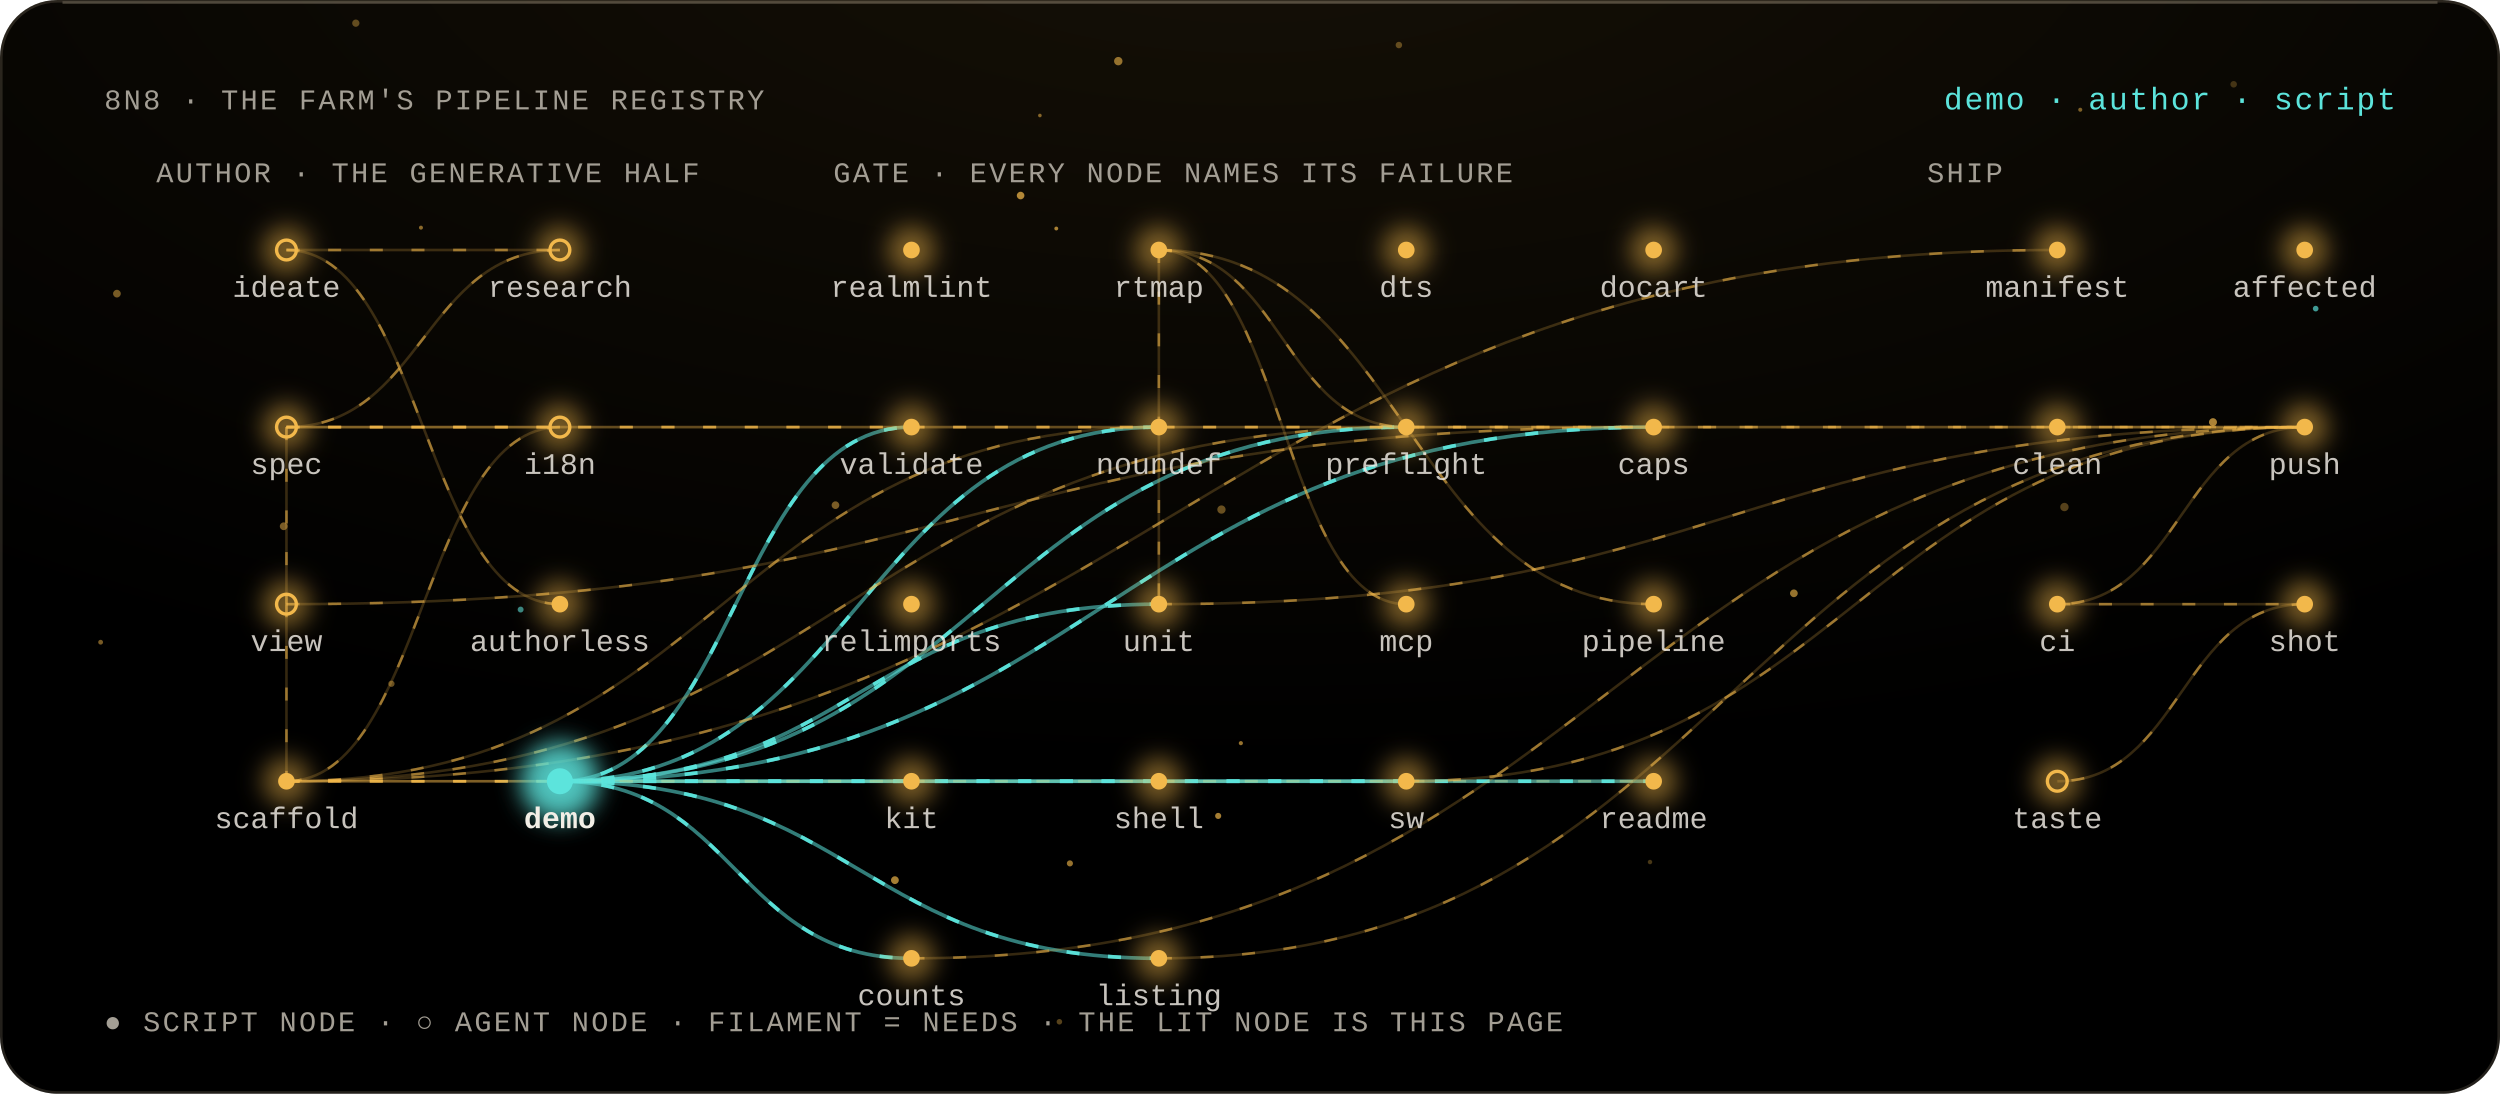
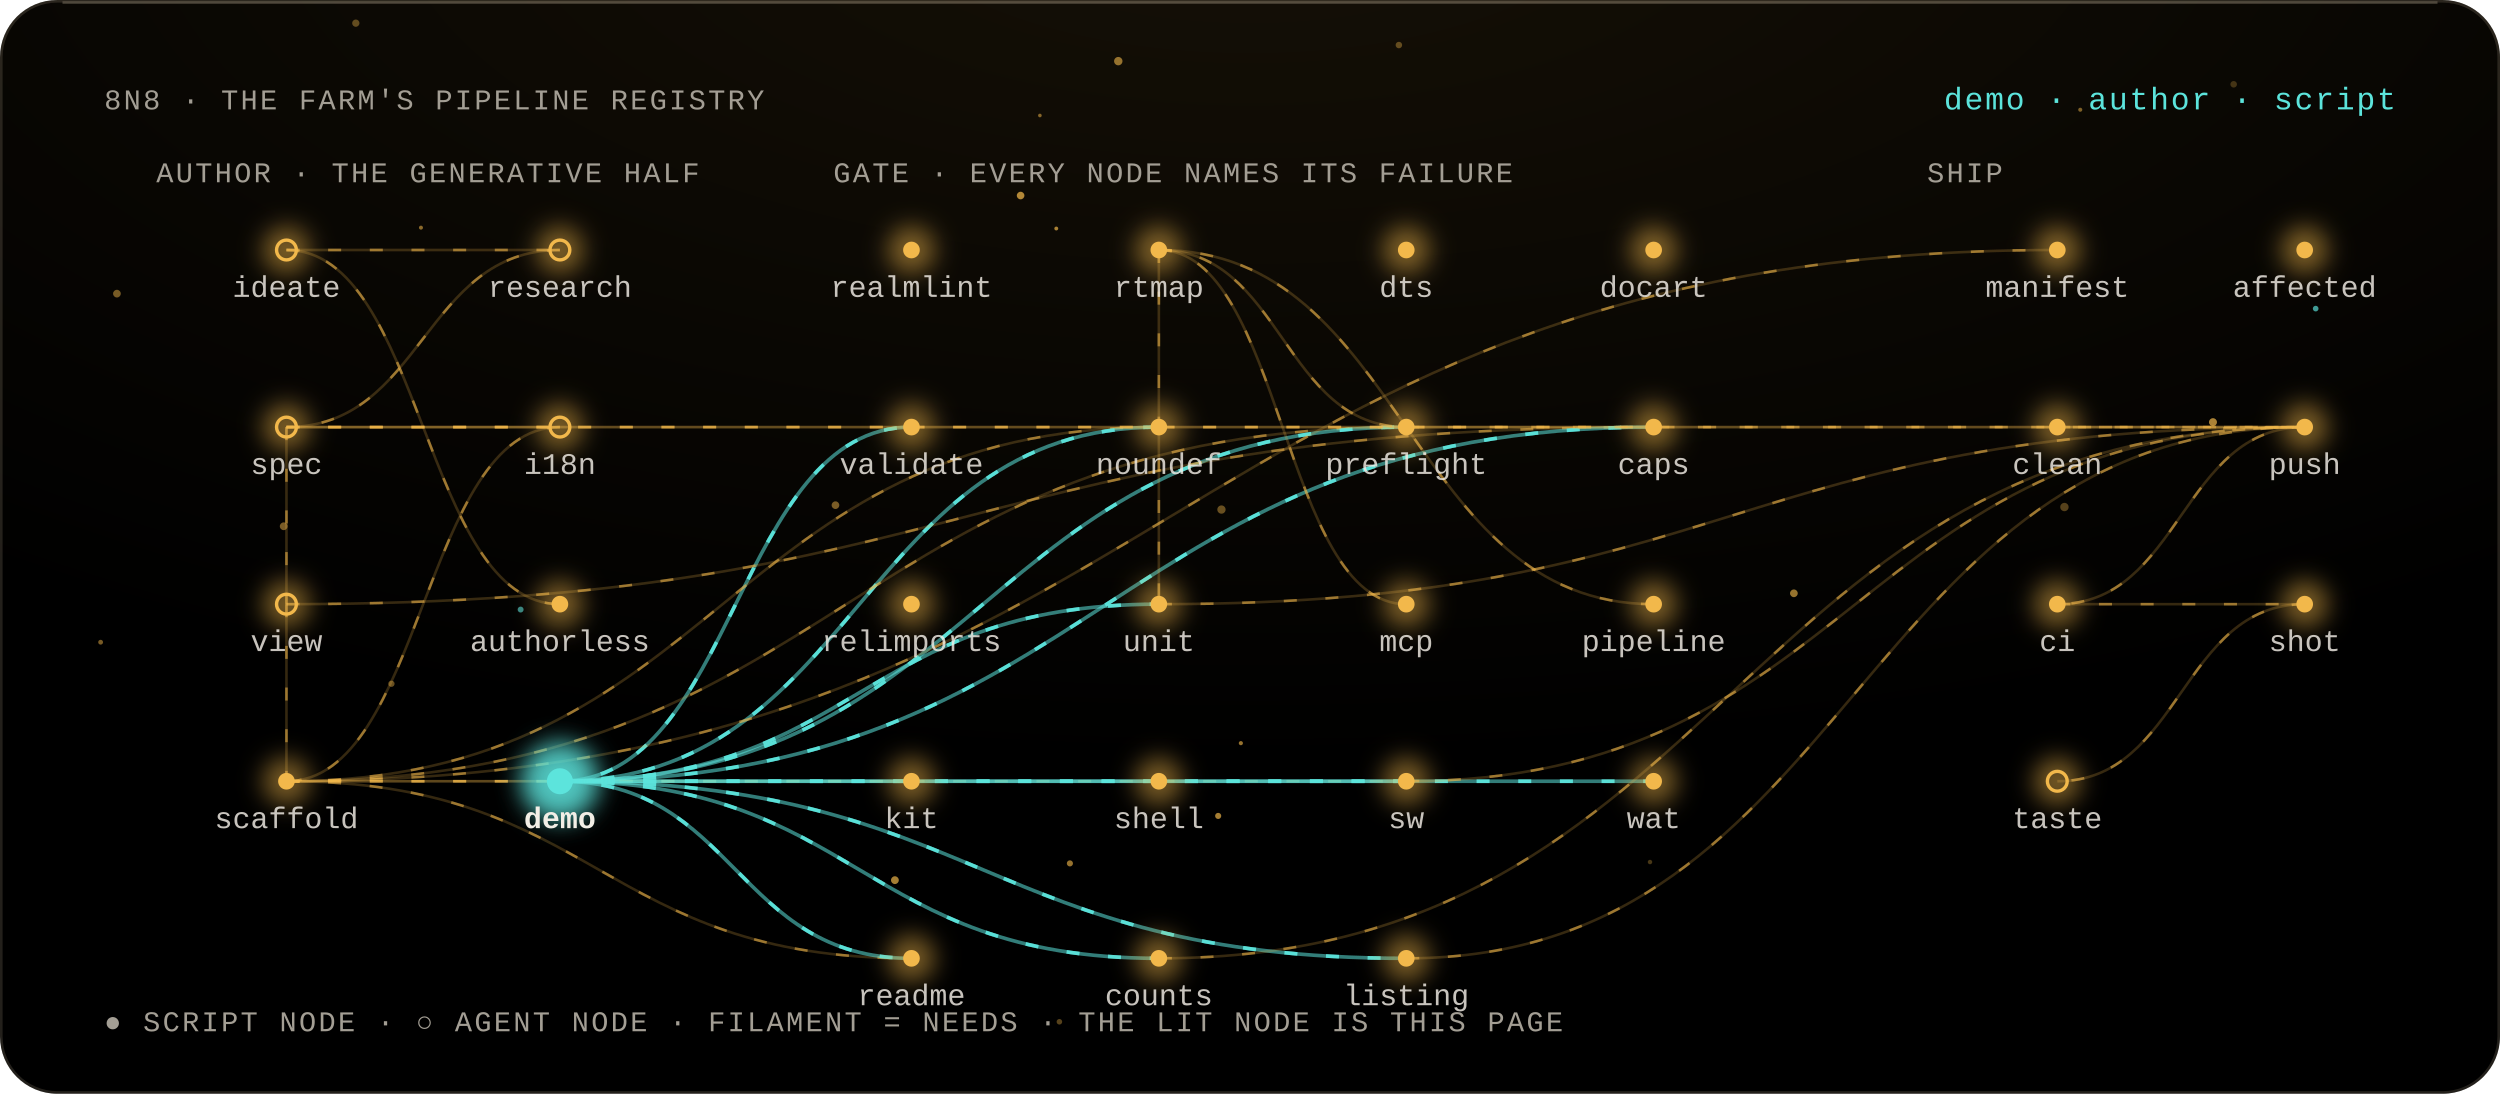
<svg xmlns="http://www.w3.org/2000/svg" viewBox="0 0 960 420" width="960" height="420" role="img" aria-labelledby="t">
  <style>
  text { font-family: 'Geist Mono', ui-monospace, 'Liberation Mono', Menlo, monospace; fill: #F2EEE6; }
  .m { fill: #A39E94; font-size: 11px; letter-spacing: .08em; }
  .l { font-size: 11.5px; }
  .h { font-size: 12px; fill: #5CE4DC; letter-spacing: .06em; }
  .flow { stroke-dasharray: 5 11; animation: flow 3s linear infinite; }
  @keyframes flow { to { stroke-dashoffset: -32; } }
  .breathe { animation: breathe 4.2s ease-in-out infinite; }
  @keyframes breathe { 50% { opacity: .38; } }
  .beat { animation: beat 2.6s ease-in-out infinite; transform-box: fill-box; transform-origin: center; }
  @keyframes beat { 50% { opacity: .55; transform: scale(1.35); } }
  .spin { transform-box: fill-box; transform-origin: center; animation: spin 48s linear infinite; }
  .spin-r { transform-box: fill-box; transform-origin: center; animation: spin 64s linear infinite reverse; }
  @keyframes spin { to { transform: rotate(360deg); } }
  @media (prefers-reduced-motion: reduce) { * { animation: none !important; } }
</style>
  <defs>
    <filter id="bloom" x="-80%" y="-80%" width="260%" height="260%">
      <feGaussianBlur stdDeviation="4.5" />
    </filter>
    <filter id="soft" x="-30%" y="-30%" width="160%" height="160%">
      <feGaussianBlur stdDeviation="1.4" />
    </filter>
    <radialGradient id="key" cx="50%" cy="-10%" r="80%">
      <stop offset="0" stop-color="#F2B84B" stop-opacity=".09" />
      <stop offset="1" stop-color="#F2B84B" stop-opacity="0" />
    </radialGradient>
    <linearGradient id="pair" x1="0" x2="1">
      <stop offset="0" stop-color="#F2B84B" />
      <stop offset="1" stop-color="#5CE4DC" />
    </linearGradient>
  </defs>
  <rect width="960" height="420" rx="22" fill="#000" />
  <rect width="960" height="420" rx="22" fill="url(#key)" />
  <rect x=".5" y=".5" width="959" height="419" rx="21.5" fill="none" stroke="rgba(255,232,196,.14)" />
  <path d="M 24 1 H 936" stroke="rgba(255,238,208,.22)" stroke-width="1" />
  <g>
    <circle cx="633.6" cy="331.02" r="0.86" fill="#F2B84B" opacity="0.3" class="breathe" style="animation-delay:-0.36s" />
    <circle cx="320.82" cy="193.99" r="1.47" fill="#F2B84B" opacity="0.49" class="breathe" style="animation-delay:-2.06s" />
    <circle cx="798.82" cy="42.14" r="0.78" fill="#F2B84B" opacity="0.5" class="breathe" style="animation-delay:-2.08s" />
    <circle cx="108.94" cy="202.09" r="1.49" fill="#F2B84B" opacity="0.49" class="breathe" style="animation-delay:-0.93s" />
    <circle cx="150.31" cy="262.56" r="1.21" fill="#F2B84B" opacity="0.43" class="breathe" style="animation-delay:-3.43s" />
    <circle cx="399.32" cy="44.35" r="0.7" fill="#F2B84B" opacity="0.52" class="breathe" style="animation-delay:-1.7s" />
    <circle cx="406.81" cy="392.36" r="1.07" fill="#F2B84B" opacity="0.36" class="breathe" style="animation-delay:-3.37s" />
    <circle cx="537.17" cy="17.3" r="1.25" fill="#F2B84B" opacity="0.37" class="breathe" style="animation-delay:-1.18s" />
    <circle cx="429.42" cy="23.48" r="1.61" fill="#F2B84B" opacity="0.59" class="breathe" style="animation-delay:-0.91s" />
    <circle cx="38.64" cy="246.61" r="0.93" fill="#F2B84B" opacity="0.49" class="breathe" style="animation-delay:-2.93s" />
    <circle cx="343.64" cy="337.98" r="1.5" fill="#F2B84B" opacity="0.68" class="breathe" style="animation-delay:-2.46s" />
    <circle cx="410.84" cy="331.54" r="1.18" fill="#F2B84B" opacity="0.62" class="breathe" style="animation-delay:-0.43s" />
    <circle cx="469.04" cy="195.67" r="1.59" fill="#F2B84B" opacity="0.42" class="breathe" style="animation-delay:-1.48s" />
    <circle cx="136.63" cy="8.89" r="1.4" fill="#F2B84B" opacity="0.38" class="breathe" style="animation-delay:-2.16s" />
    <circle cx="889.22" cy="118.51" r="1.09" fill="#5CE4DC" opacity="0.67" class="breathe" style="animation-delay:-0.39s" />
    <circle cx="44.9" cy="112.76" r="1.48" fill="#F2B84B" opacity="0.48" class="breathe" style="animation-delay:-2.02s" />
    <circle cx="688.85" cy="227.83" r="1.48" fill="#F2B84B" opacity="0.62" class="breathe" style="animation-delay:-1.67s" />
    <circle cx="476.49" cy="285.37" r="0.8" fill="#F2B84B" opacity="0.62" class="breathe" style="animation-delay:-1.99s" />
    <circle cx="857.73" cy="32.37" r="1.26" fill="#F2B84B" opacity="0.25" class="breathe" style="animation-delay:-2.54s" />
    <circle cx="792.74" cy="194.7" r="1.61" fill="#F2B84B" opacity="0.34" class="breathe" style="animation-delay:-1.6s" />
    <circle cx="391.91" cy="75.09" r="1.46" fill="#F2B84B" opacity="0.72" class="breathe" style="animation-delay:-0.43s" />
    <circle cx="849.78" cy="162.11" r="1.53" fill="#F2B84B" opacity="0.7" class="breathe" style="animation-delay:-0.13s" />
    <circle cx="467.78" cy="313.31" r="1.18" fill="#F2B84B" opacity="0.68" class="breathe" style="animation-delay:-2.09s" />
    <circle cx="161.65" cy="87.42" r="0.77" fill="#F2B84B" opacity="0.56" class="breathe" style="animation-delay:-2.2s" />
    <circle cx="405.61" cy="87.75" r="0.75" fill="#F2B84B" opacity="0.68" class="breathe" style="animation-delay:-0.97s" />
    <circle cx="199.92" cy="234.07" r="1.14" fill="#5CE4DC" opacity="0.58" class="breathe" style="animation-delay:-1.68s" />
  </g>
  <text x="40" y="42" class="m" text-anchor="start">8N8 · THE FARM'S PIPELINE REGISTRY</text>
  <text x="920" y="42" class="h" text-anchor="end">demo · author · script</text>
  <text x="60" y="70" class="m" text-anchor="start">AUTHOR · THE GENERATIVE HALF</text>
  <text x="320" y="70" class="m" text-anchor="start">GATE · EVERY NODE NAMES ITS FAILURE</text>
  <text x="740" y="70" class="m" text-anchor="start">SHIP</text>
  <path d="M 110 96 C 162.5 96, 162.5 96, 215 96" fill="none" stroke="#F2B84B" stroke-opacity="0.22" stroke-width="1" />
  <path d="M 110 96 C 162.5 96, 162.5 96, 215 96" fill="none" stroke="#F2B84B" stroke-opacity="0.55" stroke-width="1" class="flow" />
  <path d="M 215 96 C 162.5 96, 162.5 164, 110 164" fill="none" stroke="#F2B84B" stroke-opacity="0.22" stroke-width="1" />
  <path d="M 215 96 C 162.5 96, 162.5 164, 110 164" fill="none" stroke="#F2B84B" stroke-opacity="0.55" stroke-width="1" class="flow" />
  <path d="M 110 164 C 162.5 164, 162.5 164, 215 164" fill="none" stroke="#F2B84B" stroke-opacity="0.22" stroke-width="1" />
  <path d="M 110 164 C 162.5 164, 162.5 164, 215 164" fill="none" stroke="#F2B84B" stroke-opacity="0.55" stroke-width="1" class="flow" />
  <path d="M 110 164 C 110 164, 110 232, 110 232" fill="none" stroke="#F2B84B" stroke-opacity="0.22" stroke-width="1" />
  <path d="M 110 164 C 110 164, 110 232, 110 232" fill="none" stroke="#F2B84B" stroke-opacity="0.55" stroke-width="1" class="flow" />
  <path d="M 110 96 C 162.5 96, 162.5 232, 215 232" fill="none" stroke="#F2B84B" stroke-opacity="0.22" stroke-width="1" />
  <path d="M 110 96 C 162.5 96, 162.5 232, 215 232" fill="none" stroke="#F2B84B" stroke-opacity="0.55" stroke-width="1" class="flow" />
  <path d="M 110 232 C 110 232, 110 300, 110 300" fill="none" stroke="#F2B84B" stroke-opacity="0.22" stroke-width="1" />
  <path d="M 110 232 C 110 232, 110 300, 110 300" fill="none" stroke="#F2B84B" stroke-opacity="0.55" stroke-width="1" class="flow" />
  <path d="M 215 164 C 162.5 164, 162.5 300, 110 300" fill="none" stroke="#F2B84B" stroke-opacity="0.22" stroke-width="1" />
  <path d="M 215 164 C 162.5 164, 162.5 300, 110 300" fill="none" stroke="#F2B84B" stroke-opacity="0.55" stroke-width="1" class="flow" />
  <path d="M 110 164 C 230 164, 230 164, 350 164" fill="none" stroke="#F2B84B" stroke-opacity="0.22" stroke-width="1" />
  <path d="M 110 164 C 230 164, 230 164, 350 164" fill="none" stroke="#F2B84B" stroke-opacity="0.55" stroke-width="1" class="flow" />
  <path d="M 215 300 C 282.5 300, 282.5 164, 350 164" fill="none" stroke="#5CE4DC" stroke-opacity="0.55" stroke-width="1.4" />
  <path d="M 215 300 C 282.5 300, 282.5 164, 350 164" fill="none" stroke="#5CE4DC" stroke-opacity="0.95" stroke-width="1.4" class="flow" />
  <path d="M 110 300 C 277.5 300, 277.5 164, 445 164" fill="none" stroke="#F2B84B" stroke-opacity="0.22" stroke-width="1" />
  <path d="M 110 300 C 277.5 300, 277.5 164, 445 164" fill="none" stroke="#F2B84B" stroke-opacity="0.55" stroke-width="1" class="flow" />
  <path d="M 215 300 C 330 300, 330 164, 445 164" fill="none" stroke="#5CE4DC" stroke-opacity="0.55" stroke-width="1.4" />
  <path d="M 215 300 C 330 300, 330 164, 445 164" fill="none" stroke="#5CE4DC" stroke-opacity="0.95" stroke-width="1.4" class="flow" />
  <path d="M 110 300 C 325 300, 325 164, 540 164" fill="none" stroke="#F2B84B" stroke-opacity="0.22" stroke-width="1" />
  <path d="M 110 300 C 325 300, 325 164, 540 164" fill="none" stroke="#F2B84B" stroke-opacity="0.55" stroke-width="1" class="flow" />
  <path d="M 215 300 C 377.5 300, 377.5 164, 540 164" fill="none" stroke="#5CE4DC" stroke-opacity="0.55" stroke-width="1.4" />
  <path d="M 215 300 C 377.5 300, 377.5 164, 540 164" fill="none" stroke="#5CE4DC" stroke-opacity="0.95" stroke-width="1.4" class="flow" />
  <path d="M 445 96 C 492.5 96, 492.5 164, 540 164" fill="none" stroke="#F2B84B" stroke-opacity="0.22" stroke-width="1" />
  <path d="M 445 96 C 492.5 96, 492.5 164, 540 164" fill="none" stroke="#F2B84B" stroke-opacity="0.55" stroke-width="1" class="flow" />
  <path d="M 110 164 C 372.5 164, 372.5 164, 635 164" fill="none" stroke="#F2B84B" stroke-opacity="0.22" stroke-width="1" />
  <path d="M 110 164 C 372.5 164, 372.5 164, 635 164" fill="none" stroke="#F2B84B" stroke-opacity="0.55" stroke-width="1" class="flow" />
  <path d="M 110 232 C 372.5 232, 372.5 164, 635 164" fill="none" stroke="#F2B84B" stroke-opacity="0.22" stroke-width="1" />
  <path d="M 110 232 C 372.5 232, 372.5 164, 635 164" fill="none" stroke="#F2B84B" stroke-opacity="0.55" stroke-width="1" class="flow" />
  <path d="M 215 300 C 425 300, 425 164, 635 164" fill="none" stroke="#5CE4DC" stroke-opacity="0.55" stroke-width="1.4" />
  <path d="M 215 300 C 425 300, 425 164, 635 164" fill="none" stroke="#5CE4DC" stroke-opacity="0.95" stroke-width="1.4" class="flow" />
  <path d="M 215 300 C 330 300, 330 232, 445 232" fill="none" stroke="#5CE4DC" stroke-opacity="0.55" stroke-width="1.4" />
  <path d="M 215 300 C 330 300, 330 232, 445 232" fill="none" stroke="#5CE4DC" stroke-opacity="0.95" stroke-width="1.4" class="flow" />
  <path d="M 445 96 C 445 96, 445 232, 445 232" fill="none" stroke="#F2B84B" stroke-opacity="0.22" stroke-width="1" />
  <path d="M 445 96 C 445 96, 445 232, 445 232" fill="none" stroke="#F2B84B" stroke-opacity="0.55" stroke-width="1" class="flow" />
  <path d="M 445 96 C 492.5 96, 492.5 232, 540 232" fill="none" stroke="#F2B84B" stroke-opacity="0.22" stroke-width="1" />
  <path d="M 445 96 C 492.5 96, 492.5 232, 540 232" fill="none" stroke="#F2B84B" stroke-opacity="0.55" stroke-width="1" class="flow" />
  <path d="M 445 96 C 540 96, 540 232, 635 232" fill="none" stroke="#F2B84B" stroke-opacity="0.22" stroke-width="1" />
  <path d="M 445 96 C 540 96, 540 232, 635 232" fill="none" stroke="#F2B84B" stroke-opacity="0.55" stroke-width="1" class="flow" />
  <path d="M 110 300 C 230 300, 230 300, 350 300" fill="none" stroke="#F2B84B" stroke-opacity="0.22" stroke-width="1" />
  <path d="M 110 300 C 230 300, 230 300, 350 300" fill="none" stroke="#F2B84B" stroke-opacity="0.55" stroke-width="1" class="flow" />
  <path d="M 110 300 C 325 300, 325 300, 540 300" fill="none" stroke="#F2B84B" stroke-opacity="0.22" stroke-width="1" />
  <path d="M 110 300 C 325 300, 325 300, 540 300" fill="none" stroke="#F2B84B" stroke-opacity="0.55" stroke-width="1" class="flow" />
  <path d="M 215 300 C 377.5 300, 377.5 300, 540 300" fill="none" stroke="#5CE4DC" stroke-opacity="0.55" stroke-width="1.4" />
  <path d="M 215 300 C 377.5 300, 377.5 300, 540 300" fill="none" stroke="#5CE4DC" stroke-opacity="0.95" stroke-width="1.4" class="flow" />
-   <path d="M 110 300 C 372.5 300, 372.5 300, 635 300" fill="none" stroke="#F2B84B" stroke-opacity="0.22" stroke-width="1" />
-   <path d="M 110 300 C 372.5 300, 372.5 300, 635 300" fill="none" stroke="#F2B84B" stroke-opacity="0.55" stroke-width="1" class="flow" />
  <path d="M 215 300 C 425 300, 425 300, 635 300" fill="none" stroke="#5CE4DC" stroke-opacity="0.55" stroke-width="1.4" />
  <path d="M 215 300 C 425 300, 425 300, 635 300" fill="none" stroke="#5CE4DC" stroke-opacity="0.95" stroke-width="1.4" class="flow" />
+   <path d="M 110 300 C 230 300, 230 368, 350 368" fill="none" stroke="#F2B84B" stroke-opacity="0.22" stroke-width="1" />
+   <path d="M 110 300 C 230 300, 230 368, 350 368" fill="none" stroke="#F2B84B" stroke-opacity="0.55" stroke-width="1" class="flow" />
  <path d="M 215 300 C 282.5 300, 282.5 368, 350 368" fill="none" stroke="#5CE4DC" stroke-opacity="0.55" stroke-width="1.4" />
  <path d="M 215 300 C 282.5 300, 282.5 368, 350 368" fill="none" stroke="#5CE4DC" stroke-opacity="0.95" stroke-width="1.4" class="flow" />
  <path d="M 215 300 C 330 300, 330 368, 445 368" fill="none" stroke="#5CE4DC" stroke-opacity="0.55" stroke-width="1.4" />
  <path d="M 215 300 C 330 300, 330 368, 445 368" fill="none" stroke="#5CE4DC" stroke-opacity="0.95" stroke-width="1.4" class="flow" />
+   <path d="M 215 300 C 377.5 300, 377.5 368, 540 368" fill="none" stroke="#5CE4DC" stroke-opacity="0.55" stroke-width="1.4" />
+   <path d="M 215 300 C 377.5 300, 377.5 368, 540 368" fill="none" stroke="#5CE4DC" stroke-opacity="0.95" stroke-width="1.4" class="flow" />
  <path d="M 110 300 C 450 300, 450 96, 790 96" fill="none" stroke="#F2B84B" stroke-opacity="0.22" stroke-width="1" />
  <path d="M 110 300 C 450 300, 450 96, 790 96" fill="none" stroke="#F2B84B" stroke-opacity="0.55" stroke-width="1" class="flow" />
  <path d="M 350 164 C 617.5 164, 617.5 164, 885 164" fill="none" stroke="#F2B84B" stroke-opacity="0.22" stroke-width="1" />
  <path d="M 350 164 C 617.5 164, 617.5 164, 885 164" fill="none" stroke="#F2B84B" stroke-opacity="0.55" stroke-width="1" class="flow" />
  <path d="M 540 164 C 712.5 164, 712.5 164, 885 164" fill="none" stroke="#F2B84B" stroke-opacity="0.22" stroke-width="1" />
  <path d="M 540 164 C 712.5 164, 712.5 164, 885 164" fill="none" stroke="#F2B84B" stroke-opacity="0.55" stroke-width="1" class="flow" />
  <path d="M 445 232 C 665 232, 665 164, 885 164" fill="none" stroke="#F2B84B" stroke-opacity="0.22" stroke-width="1" />
  <path d="M 445 232 C 665 232, 665 164, 885 164" fill="none" stroke="#F2B84B" stroke-opacity="0.55" stroke-width="1" class="flow" />
  <path d="M 540 300 C 712.5 300, 712.5 164, 885 164" fill="none" stroke="#F2B84B" stroke-opacity="0.22" stroke-width="1" />
  <path d="M 540 300 C 712.5 300, 712.5 164, 885 164" fill="none" stroke="#F2B84B" stroke-opacity="0.55" stroke-width="1" class="flow" />
-   <path d="M 350 368 C 617.5 368, 617.5 164, 885 164" fill="none" stroke="#F2B84B" stroke-opacity="0.22" stroke-width="1" />
-   <path d="M 350 368 C 617.5 368, 617.5 164, 885 164" fill="none" stroke="#F2B84B" stroke-opacity="0.55" stroke-width="1" class="flow" />
  <path d="M 445 368 C 665 368, 665 164, 885 164" fill="none" stroke="#F2B84B" stroke-opacity="0.22" stroke-width="1" />
  <path d="M 445 368 C 665 368, 665 164, 885 164" fill="none" stroke="#F2B84B" stroke-opacity="0.55" stroke-width="1" class="flow" />
+   <path d="M 540 368 C 712.5 368, 712.5 164, 885 164" fill="none" stroke="#F2B84B" stroke-opacity="0.22" stroke-width="1" />
+   <path d="M 540 368 C 712.5 368, 712.5 164, 885 164" fill="none" stroke="#F2B84B" stroke-opacity="0.55" stroke-width="1" class="flow" />
  <path d="M 790 164 C 837.5 164, 837.5 164, 885 164" fill="none" stroke="#F2B84B" stroke-opacity="0.22" stroke-width="1" />
  <path d="M 790 164 C 837.5 164, 837.5 164, 885 164" fill="none" stroke="#F2B84B" stroke-opacity="0.55" stroke-width="1" class="flow" />
  <path d="M 885 164 C 837.5 164, 837.5 232, 790 232" fill="none" stroke="#F2B84B" stroke-opacity="0.22" stroke-width="1" />
  <path d="M 885 164 C 837.5 164, 837.5 232, 790 232" fill="none" stroke="#F2B84B" stroke-opacity="0.55" stroke-width="1" class="flow" />
  <path d="M 790 232 C 837.5 232, 837.5 232, 885 232" fill="none" stroke="#F2B84B" stroke-opacity="0.22" stroke-width="1" />
  <path d="M 790 232 C 837.5 232, 837.5 232, 885 232" fill="none" stroke="#F2B84B" stroke-opacity="0.55" stroke-width="1" class="flow" />
  <path d="M 885 232 C 837.5 232, 837.5 300, 790 300" fill="none" stroke="#F2B84B" stroke-opacity="0.22" stroke-width="1" />
  <path d="M 885 232 C 837.5 232, 837.5 300, 790 300" fill="none" stroke="#F2B84B" stroke-opacity="0.55" stroke-width="1" class="flow" />
  <g>
    <circle cx="110" cy="96" r="9" fill="#F2B84B" opacity="0.5" filter="url(#bloom)" class="breathe" style="animation-delay:-1.85s" />
    <circle cx="110" cy="96" r="3.8" fill="none" stroke="#F2B84B" stroke-width="1.3" />
  </g>
  <text x="110" y="114" class="l" text-anchor="middle" fill="#F2EEE6" fill-opacity=".82">ideate</text>
  <g>
    <circle cx="215" cy="96" r="9" fill="#F2B84B" opacity="0.5" filter="url(#bloom)" class="breathe" style="animation-delay:-0.59s" />
    <circle cx="215" cy="96" r="3.8" fill="none" stroke="#F2B84B" stroke-width="1.3" />
  </g>
  <text x="215" y="114" class="l" text-anchor="middle" fill="#F2EEE6" fill-opacity=".82">research</text>
  <g>
    <circle cx="110" cy="164" r="9" fill="#F2B84B" opacity="0.5" filter="url(#bloom)" class="breathe" style="animation-delay:-2.64s" />
    <circle cx="110" cy="164" r="3.8" fill="none" stroke="#F2B84B" stroke-width="1.3" />
  </g>
  <text x="110" y="182" class="l" text-anchor="middle" fill="#F2EEE6" fill-opacity=".82">spec</text>
  <g>
    <circle cx="215" cy="164" r="9" fill="#F2B84B" opacity="0.5" filter="url(#bloom)" class="breathe" style="animation-delay:-3.15s" />
    <circle cx="215" cy="164" r="3.8" fill="none" stroke="#F2B84B" stroke-width="1.3" />
  </g>
  <text x="215" y="182" class="l" text-anchor="middle" fill="#F2EEE6" fill-opacity=".82">i18n</text>
  <g>
    <circle cx="110" cy="232" r="9" fill="#F2B84B" opacity="0.5" filter="url(#bloom)" class="breathe" style="animation-delay:-0.43s" />
    <circle cx="110" cy="232" r="3.8" fill="none" stroke="#F2B84B" stroke-width="1.3" />
  </g>
  <text x="110" y="250" class="l" text-anchor="middle" fill="#F2EEE6" fill-opacity=".82">view</text>
  <g>
    <circle cx="215" cy="232" r="9" fill="#F2B84B" opacity="0.5" filter="url(#bloom)" class="breathe" style="animation-delay:-0.34s" />
    <circle cx="215" cy="232" r="3.2" fill="#F2B84B" />
  </g>
  <text x="215" y="250" class="l" text-anchor="middle" fill="#F2EEE6" fill-opacity=".82">authorless</text>
  <g>
    <circle cx="110" cy="300" r="9" fill="#F2B84B" opacity="0.5" filter="url(#bloom)" class="breathe" style="animation-delay:-2.7s" />
    <circle cx="110" cy="300" r="3.2" fill="#F2B84B" />
  </g>
  <text x="110" y="318" class="l" text-anchor="middle" fill="#F2EEE6" fill-opacity=".82">scaffold</text>
  <g>
    <circle cx="215" cy="300" r="15" fill="#5CE4DC" opacity="0.85" filter="url(#bloom)" class="beat" style="animation-delay:-2.81s" />
    <circle cx="215" cy="300" r="5" fill="#5CE4DC" />
  </g>
  <text x="215" y="318" class="l" text-anchor="middle" fill="#5CE4DC" font-weight="700">demo</text>
  <g>
    <circle cx="350" cy="96" r="9" fill="#F2B84B" opacity="0.5" filter="url(#bloom)" class="breathe" style="animation-delay:-1.34s" />
    <circle cx="350" cy="96" r="3.2" fill="#F2B84B" />
  </g>
  <text x="350" y="114" class="l" text-anchor="middle" fill="#F2EEE6" fill-opacity=".82">realmlint</text>
  <g>
    <circle cx="445" cy="96" r="9" fill="#F2B84B" opacity="0.5" filter="url(#bloom)" class="breathe" style="animation-delay:-1.85s" />
    <circle cx="445" cy="96" r="3.2" fill="#F2B84B" />
  </g>
  <text x="445" y="114" class="l" text-anchor="middle" fill="#F2EEE6" fill-opacity=".82">rtmap</text>
  <g>
    <circle cx="540" cy="96" r="9" fill="#F2B84B" opacity="0.5" filter="url(#bloom)" class="breathe" style="animation-delay:-1.91s" />
    <circle cx="540" cy="96" r="3.2" fill="#F2B84B" />
  </g>
  <text x="540" y="114" class="l" text-anchor="middle" fill="#F2EEE6" fill-opacity=".82">dts</text>
  <g>
    <circle cx="635" cy="96" r="9" fill="#F2B84B" opacity="0.5" filter="url(#bloom)" class="breathe" style="animation-delay:-1.97s" />
    <circle cx="635" cy="96" r="3.2" fill="#F2B84B" />
  </g>
  <text x="635" y="114" class="l" text-anchor="middle" fill="#F2EEE6" fill-opacity=".82">docart</text>
  <g>
    <circle cx="350" cy="164" r="9" fill="#F2B84B" opacity="0.5" filter="url(#bloom)" class="breathe" style="animation-delay:-1.76s" />
    <circle cx="350" cy="164" r="3.2" fill="#F2B84B" />
  </g>
  <text x="350" y="182" class="l" text-anchor="middle" fill="#F2EEE6" fill-opacity=".82">validate</text>
  <g>
    <circle cx="445" cy="164" r="9" fill="#F2B84B" opacity="0.5" filter="url(#bloom)" class="breathe" style="animation-delay:-0.3s" />
    <circle cx="445" cy="164" r="3.2" fill="#F2B84B" />
  </g>
  <text x="445" y="182" class="l" text-anchor="middle" fill="#F2EEE6" fill-opacity=".82">noundef</text>
  <g>
    <circle cx="540" cy="164" r="9" fill="#F2B84B" opacity="0.5" filter="url(#bloom)" class="breathe" style="animation-delay:-3.33s" />
    <circle cx="540" cy="164" r="3.2" fill="#F2B84B" />
  </g>
  <text x="540" y="182" class="l" text-anchor="middle" fill="#F2EEE6" fill-opacity=".82">preflight</text>
  <g>
    <circle cx="635" cy="164" r="9" fill="#F2B84B" opacity="0.5" filter="url(#bloom)" class="breathe" style="animation-delay:-0.4s" />
    <circle cx="635" cy="164" r="3.2" fill="#F2B84B" />
  </g>
  <text x="635" y="182" class="l" text-anchor="middle" fill="#F2EEE6" fill-opacity=".82">caps</text>
  <g>
    <circle cx="350" cy="232" r="9" fill="#F2B84B" opacity="0.5" filter="url(#bloom)" class="breathe" style="animation-delay:-1.99s" />
    <circle cx="350" cy="232" r="3.2" fill="#F2B84B" />
  </g>
  <text x="350" y="250" class="l" text-anchor="middle" fill="#F2EEE6" fill-opacity=".82">relimports</text>
  <g>
    <circle cx="445" cy="232" r="9" fill="#F2B84B" opacity="0.5" filter="url(#bloom)" class="breathe" style="animation-delay:-1.98s" />
    <circle cx="445" cy="232" r="3.2" fill="#F2B84B" />
  </g>
  <text x="445" y="250" class="l" text-anchor="middle" fill="#F2EEE6" fill-opacity=".82">unit</text>
  <g>
    <circle cx="540" cy="232" r="9" fill="#F2B84B" opacity="0.5" filter="url(#bloom)" class="breathe" style="animation-delay:-0.89s" />
    <circle cx="540" cy="232" r="3.2" fill="#F2B84B" />
  </g>
  <text x="540" y="250" class="l" text-anchor="middle" fill="#F2EEE6" fill-opacity=".82">mcp</text>
  <g>
    <circle cx="635" cy="232" r="9" fill="#F2B84B" opacity="0.5" filter="url(#bloom)" class="breathe" style="animation-delay:-2.88s" />
    <circle cx="635" cy="232" r="3.2" fill="#F2B84B" />
  </g>
  <text x="635" y="250" class="l" text-anchor="middle" fill="#F2EEE6" fill-opacity=".82">pipeline</text>
  <g>
    <circle cx="350" cy="300" r="9" fill="#F2B84B" opacity="0.5" filter="url(#bloom)" class="breathe" style="animation-delay:-0.45s" />
    <circle cx="350" cy="300" r="3.2" fill="#F2B84B" />
  </g>
  <text x="350" y="318" class="l" text-anchor="middle" fill="#F2EEE6" fill-opacity=".82">kit</text>
  <g>
    <circle cx="445" cy="300" r="9" fill="#F2B84B" opacity="0.5" filter="url(#bloom)" class="breathe" style="animation-delay:-1.92s" />
    <circle cx="445" cy="300" r="3.2" fill="#F2B84B" />
  </g>
  <text x="445" y="318" class="l" text-anchor="middle" fill="#F2EEE6" fill-opacity=".82">shell</text>
  <g>
    <circle cx="540" cy="300" r="9" fill="#F2B84B" opacity="0.5" filter="url(#bloom)" class="breathe" style="animation-delay:-1.88s" />
    <circle cx="540" cy="300" r="3.2" fill="#F2B84B" />
  </g>
  <text x="540" y="318" class="l" text-anchor="middle" fill="#F2EEE6" fill-opacity=".82">sw</text>
  <g>
    <circle cx="635" cy="300" r="9" fill="#F2B84B" opacity="0.5" filter="url(#bloom)" class="breathe" style="animation-delay:-0.89s" />
    <circle cx="635" cy="300" r="3.2" fill="#F2B84B" />
  </g>
-   <text x="635" y="318" class="l" text-anchor="middle" fill="#F2EEE6" fill-opacity=".82">readme</text>
+   <text x="635" y="318" class="l" text-anchor="middle" fill="#F2EEE6" fill-opacity=".82">wat</text>
  <g>
    <circle cx="350" cy="368" r="9" fill="#F2B84B" opacity="0.5" filter="url(#bloom)" class="breathe" style="animation-delay:-1.2s" />
    <circle cx="350" cy="368" r="3.2" fill="#F2B84B" />
  </g>
-   <text x="350" y="386" class="l" text-anchor="middle" fill="#F2EEE6" fill-opacity=".82">counts</text>
+   <text x="350" y="386" class="l" text-anchor="middle" fill="#F2EEE6" fill-opacity=".82">readme</text>
  <g>
    <circle cx="445" cy="368" r="9" fill="#F2B84B" opacity="0.5" filter="url(#bloom)" class="breathe" style="animation-delay:-1.86s" />
    <circle cx="445" cy="368" r="3.2" fill="#F2B84B" />
  </g>
-   <text x="445" y="386" class="l" text-anchor="middle" fill="#F2EEE6" fill-opacity=".82">listing</text>
-   <g>
-     <circle cx="790" cy="96" r="9" fill="#F2B84B" opacity="0.5" filter="url(#bloom)" class="breathe" style="animation-delay:-0.63s" />
+   <text x="445" y="386" class="l" text-anchor="middle" fill="#F2EEE6" fill-opacity=".82">counts</text>
+   <g>
+     <circle cx="540" cy="368" r="9" fill="#F2B84B" opacity="0.5" filter="url(#bloom)" class="breathe" style="animation-delay:-0.63s" />
+     <circle cx="540" cy="368" r="3.2" fill="#F2B84B" />
+   </g>
+   <text x="540" y="386" class="l" text-anchor="middle" fill="#F2EEE6" fill-opacity=".82">listing</text>
+   <g>
+     <circle cx="790" cy="96" r="9" fill="#F2B84B" opacity="0.5" filter="url(#bloom)" class="breathe" style="animation-delay:-2.5s" />
    <circle cx="790" cy="96" r="3.2" fill="#F2B84B" />
  </g>
  <text x="790" y="114" class="l" text-anchor="middle" fill="#F2EEE6" fill-opacity=".82">manifest</text>
  <g>
-     <circle cx="885" cy="96" r="9" fill="#F2B84B" opacity="0.5" filter="url(#bloom)" class="breathe" style="animation-delay:-2.5s" />
+     <circle cx="885" cy="96" r="9" fill="#F2B84B" opacity="0.5" filter="url(#bloom)" class="breathe" style="animation-delay:-1.46s" />
    <circle cx="885" cy="96" r="3.2" fill="#F2B84B" />
  </g>
  <text x="885" y="114" class="l" text-anchor="middle" fill="#F2EEE6" fill-opacity=".82">affected</text>
  <g>
-     <circle cx="790" cy="164" r="9" fill="#F2B84B" opacity="0.5" filter="url(#bloom)" class="breathe" style="animation-delay:-1.46s" />
+     <circle cx="790" cy="164" r="9" fill="#F2B84B" opacity="0.5" filter="url(#bloom)" class="breathe" style="animation-delay:-3.27s" />
    <circle cx="790" cy="164" r="3.2" fill="#F2B84B" />
  </g>
  <text x="790" y="182" class="l" text-anchor="middle" fill="#F2EEE6" fill-opacity=".82">clean</text>
  <g>
-     <circle cx="885" cy="164" r="9" fill="#F2B84B" opacity="0.5" filter="url(#bloom)" class="breathe" style="animation-delay:-3.27s" />
+     <circle cx="885" cy="164" r="9" fill="#F2B84B" opacity="0.5" filter="url(#bloom)" class="breathe" style="animation-delay:-1.07s" />
    <circle cx="885" cy="164" r="3.2" fill="#F2B84B" />
  </g>
  <text x="885" y="182" class="l" text-anchor="middle" fill="#F2EEE6" fill-opacity=".82">push</text>
  <g>
-     <circle cx="790" cy="232" r="9" fill="#F2B84B" opacity="0.5" filter="url(#bloom)" class="breathe" style="animation-delay:-1.07s" />
+     <circle cx="790" cy="232" r="9" fill="#F2B84B" opacity="0.5" filter="url(#bloom)" class="breathe" style="animation-delay:-0.01s" />
    <circle cx="790" cy="232" r="3.2" fill="#F2B84B" />
  </g>
  <text x="790" y="250" class="l" text-anchor="middle" fill="#F2EEE6" fill-opacity=".82">ci</text>
  <g>
-     <circle cx="885" cy="232" r="9" fill="#F2B84B" opacity="0.5" filter="url(#bloom)" class="breathe" style="animation-delay:-0.01s" />
+     <circle cx="885" cy="232" r="9" fill="#F2B84B" opacity="0.5" filter="url(#bloom)" class="breathe" style="animation-delay:-1.66s" />
    <circle cx="885" cy="232" r="3.2" fill="#F2B84B" />
  </g>
  <text x="885" y="250" class="l" text-anchor="middle" fill="#F2EEE6" fill-opacity=".82">shot</text>
  <g>
-     <circle cx="790" cy="300" r="9" fill="#F2B84B" opacity="0.5" filter="url(#bloom)" class="breathe" style="animation-delay:-1.66s" />
+     <circle cx="790" cy="300" r="9" fill="#F2B84B" opacity="0.5" filter="url(#bloom)" class="breathe" style="animation-delay:-0.42s" />
    <circle cx="790" cy="300" r="3.8" fill="none" stroke="#F2B84B" stroke-width="1.3" />
  </g>
  <text x="790" y="318" class="l" text-anchor="middle" fill="#F2EEE6" fill-opacity=".82">taste</text>
  <text x="40" y="396" class="m" text-anchor="start">● SCRIPT NODE  ·  ○ AGENT NODE  ·  FILAMENT = NEEDS  ·  THE LIT NODE IS THIS PAGE</text>
</svg>
